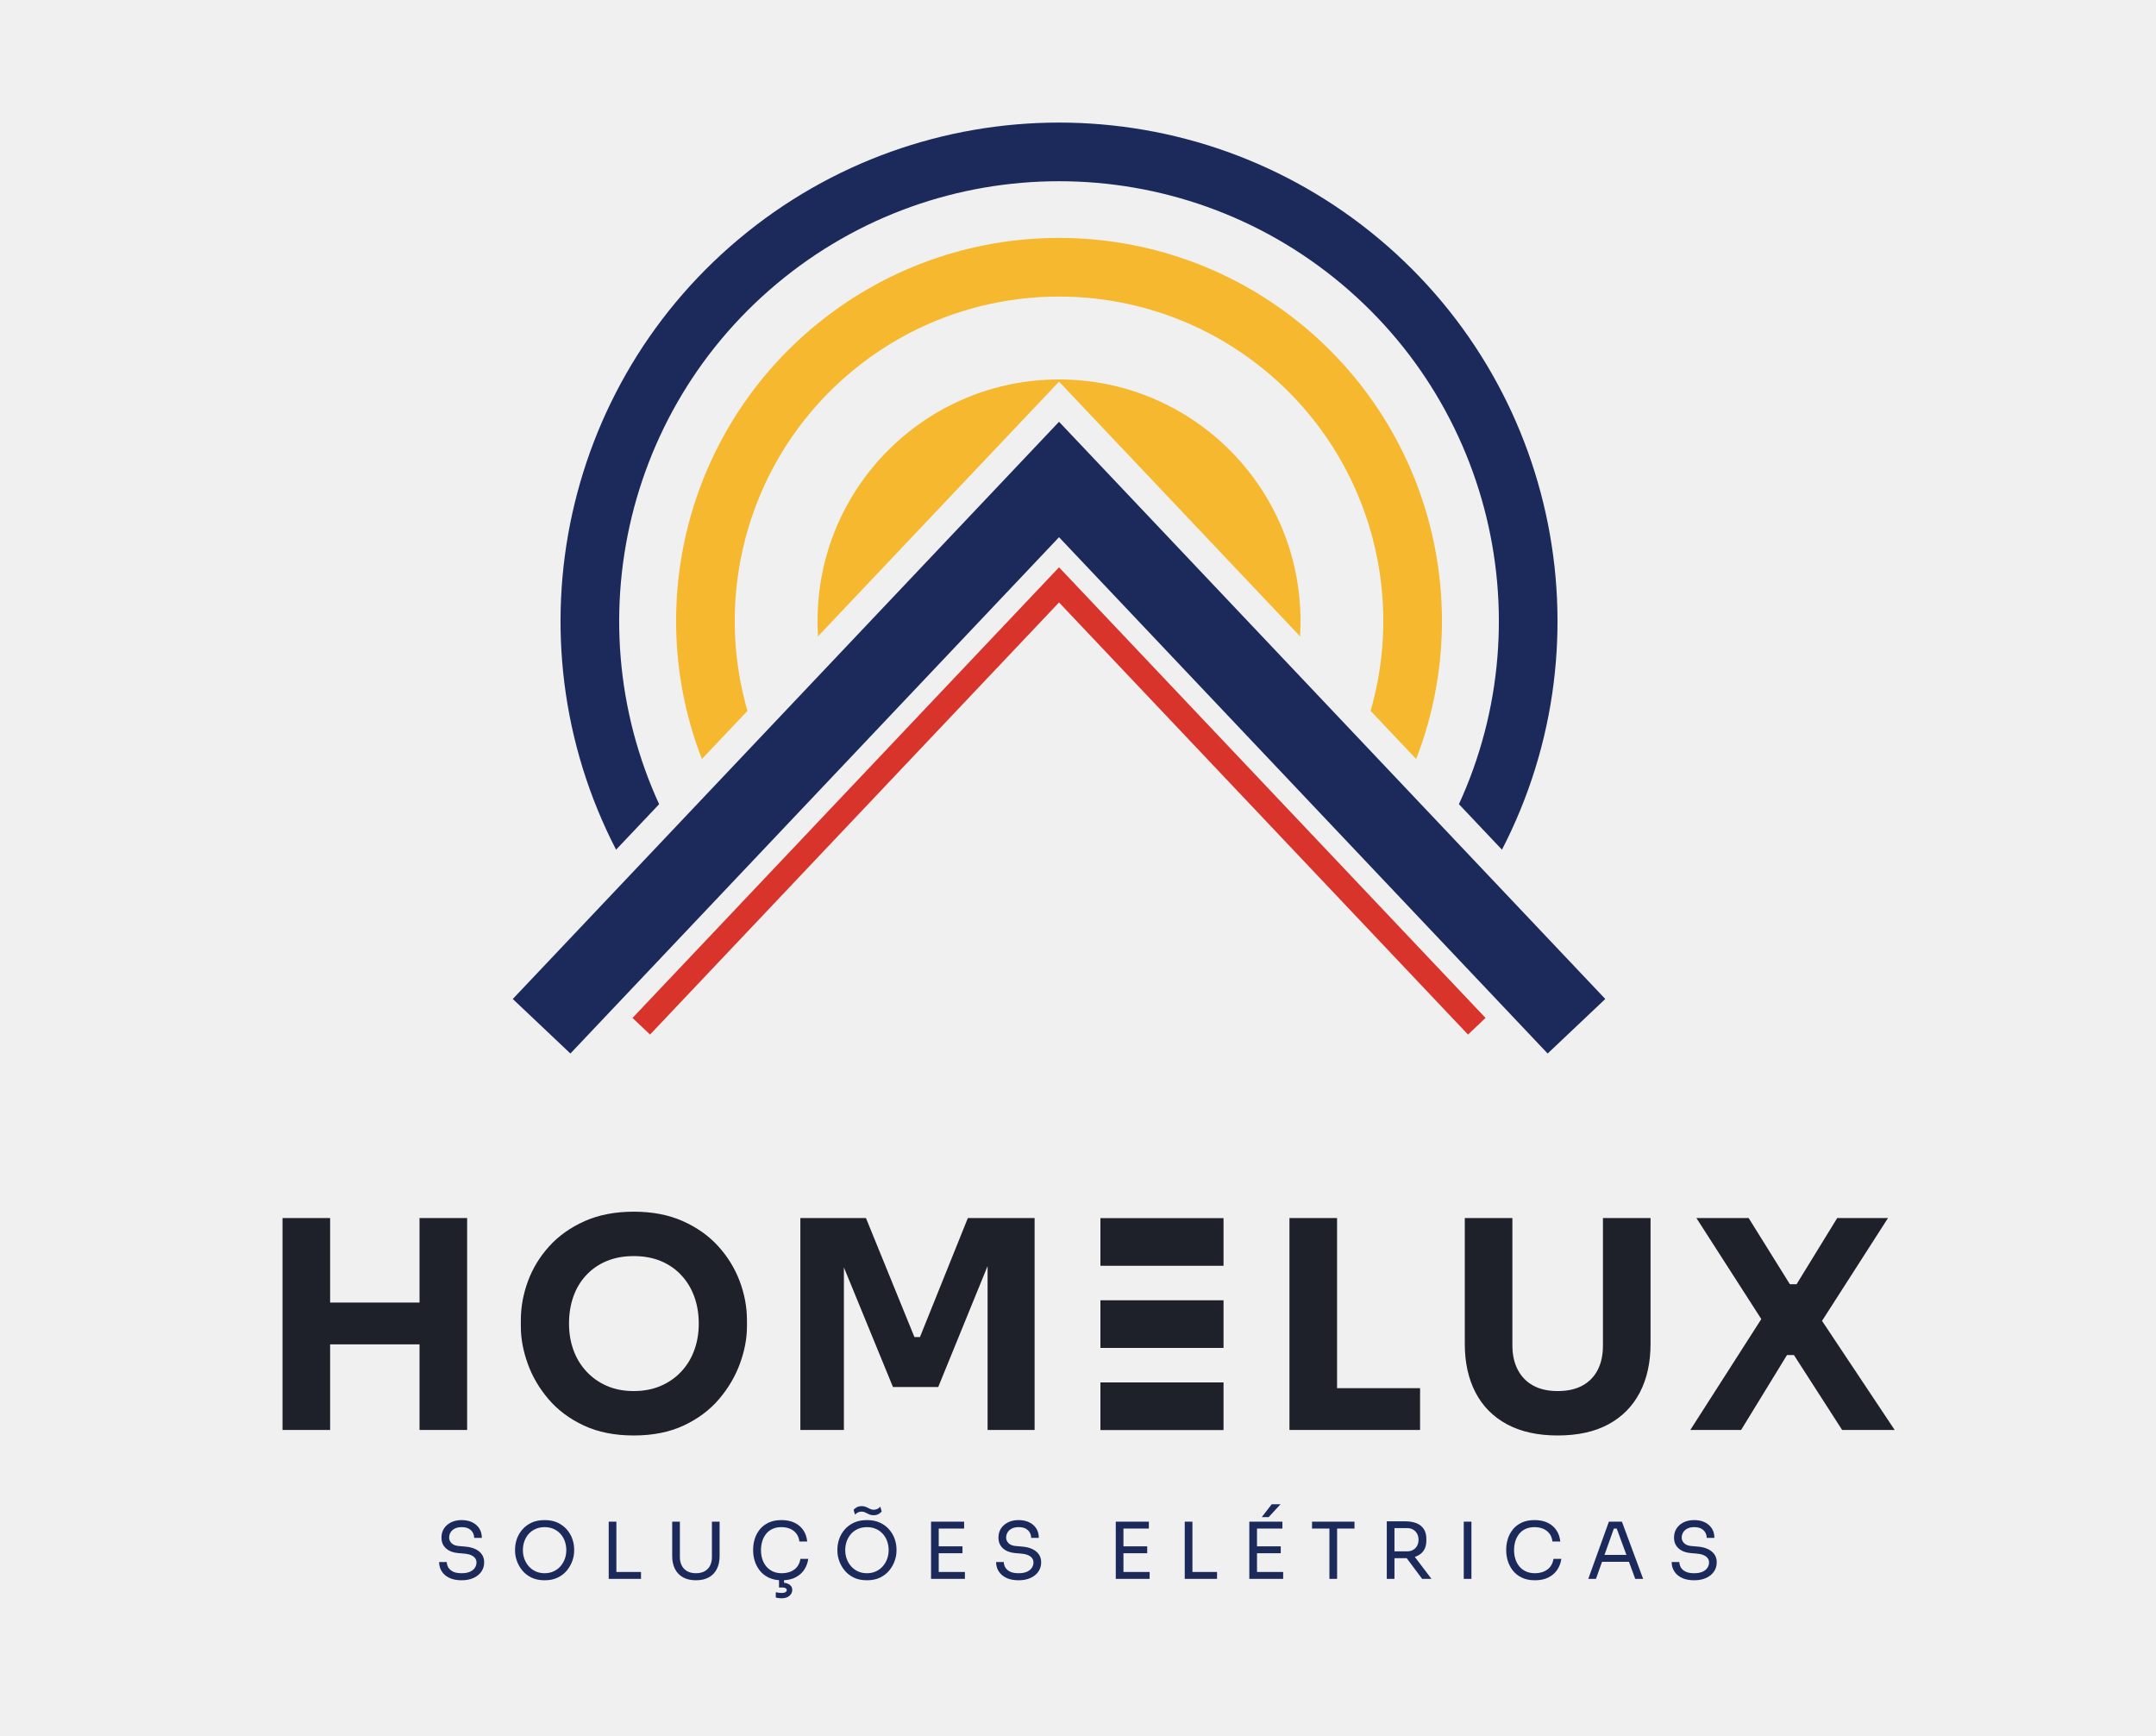
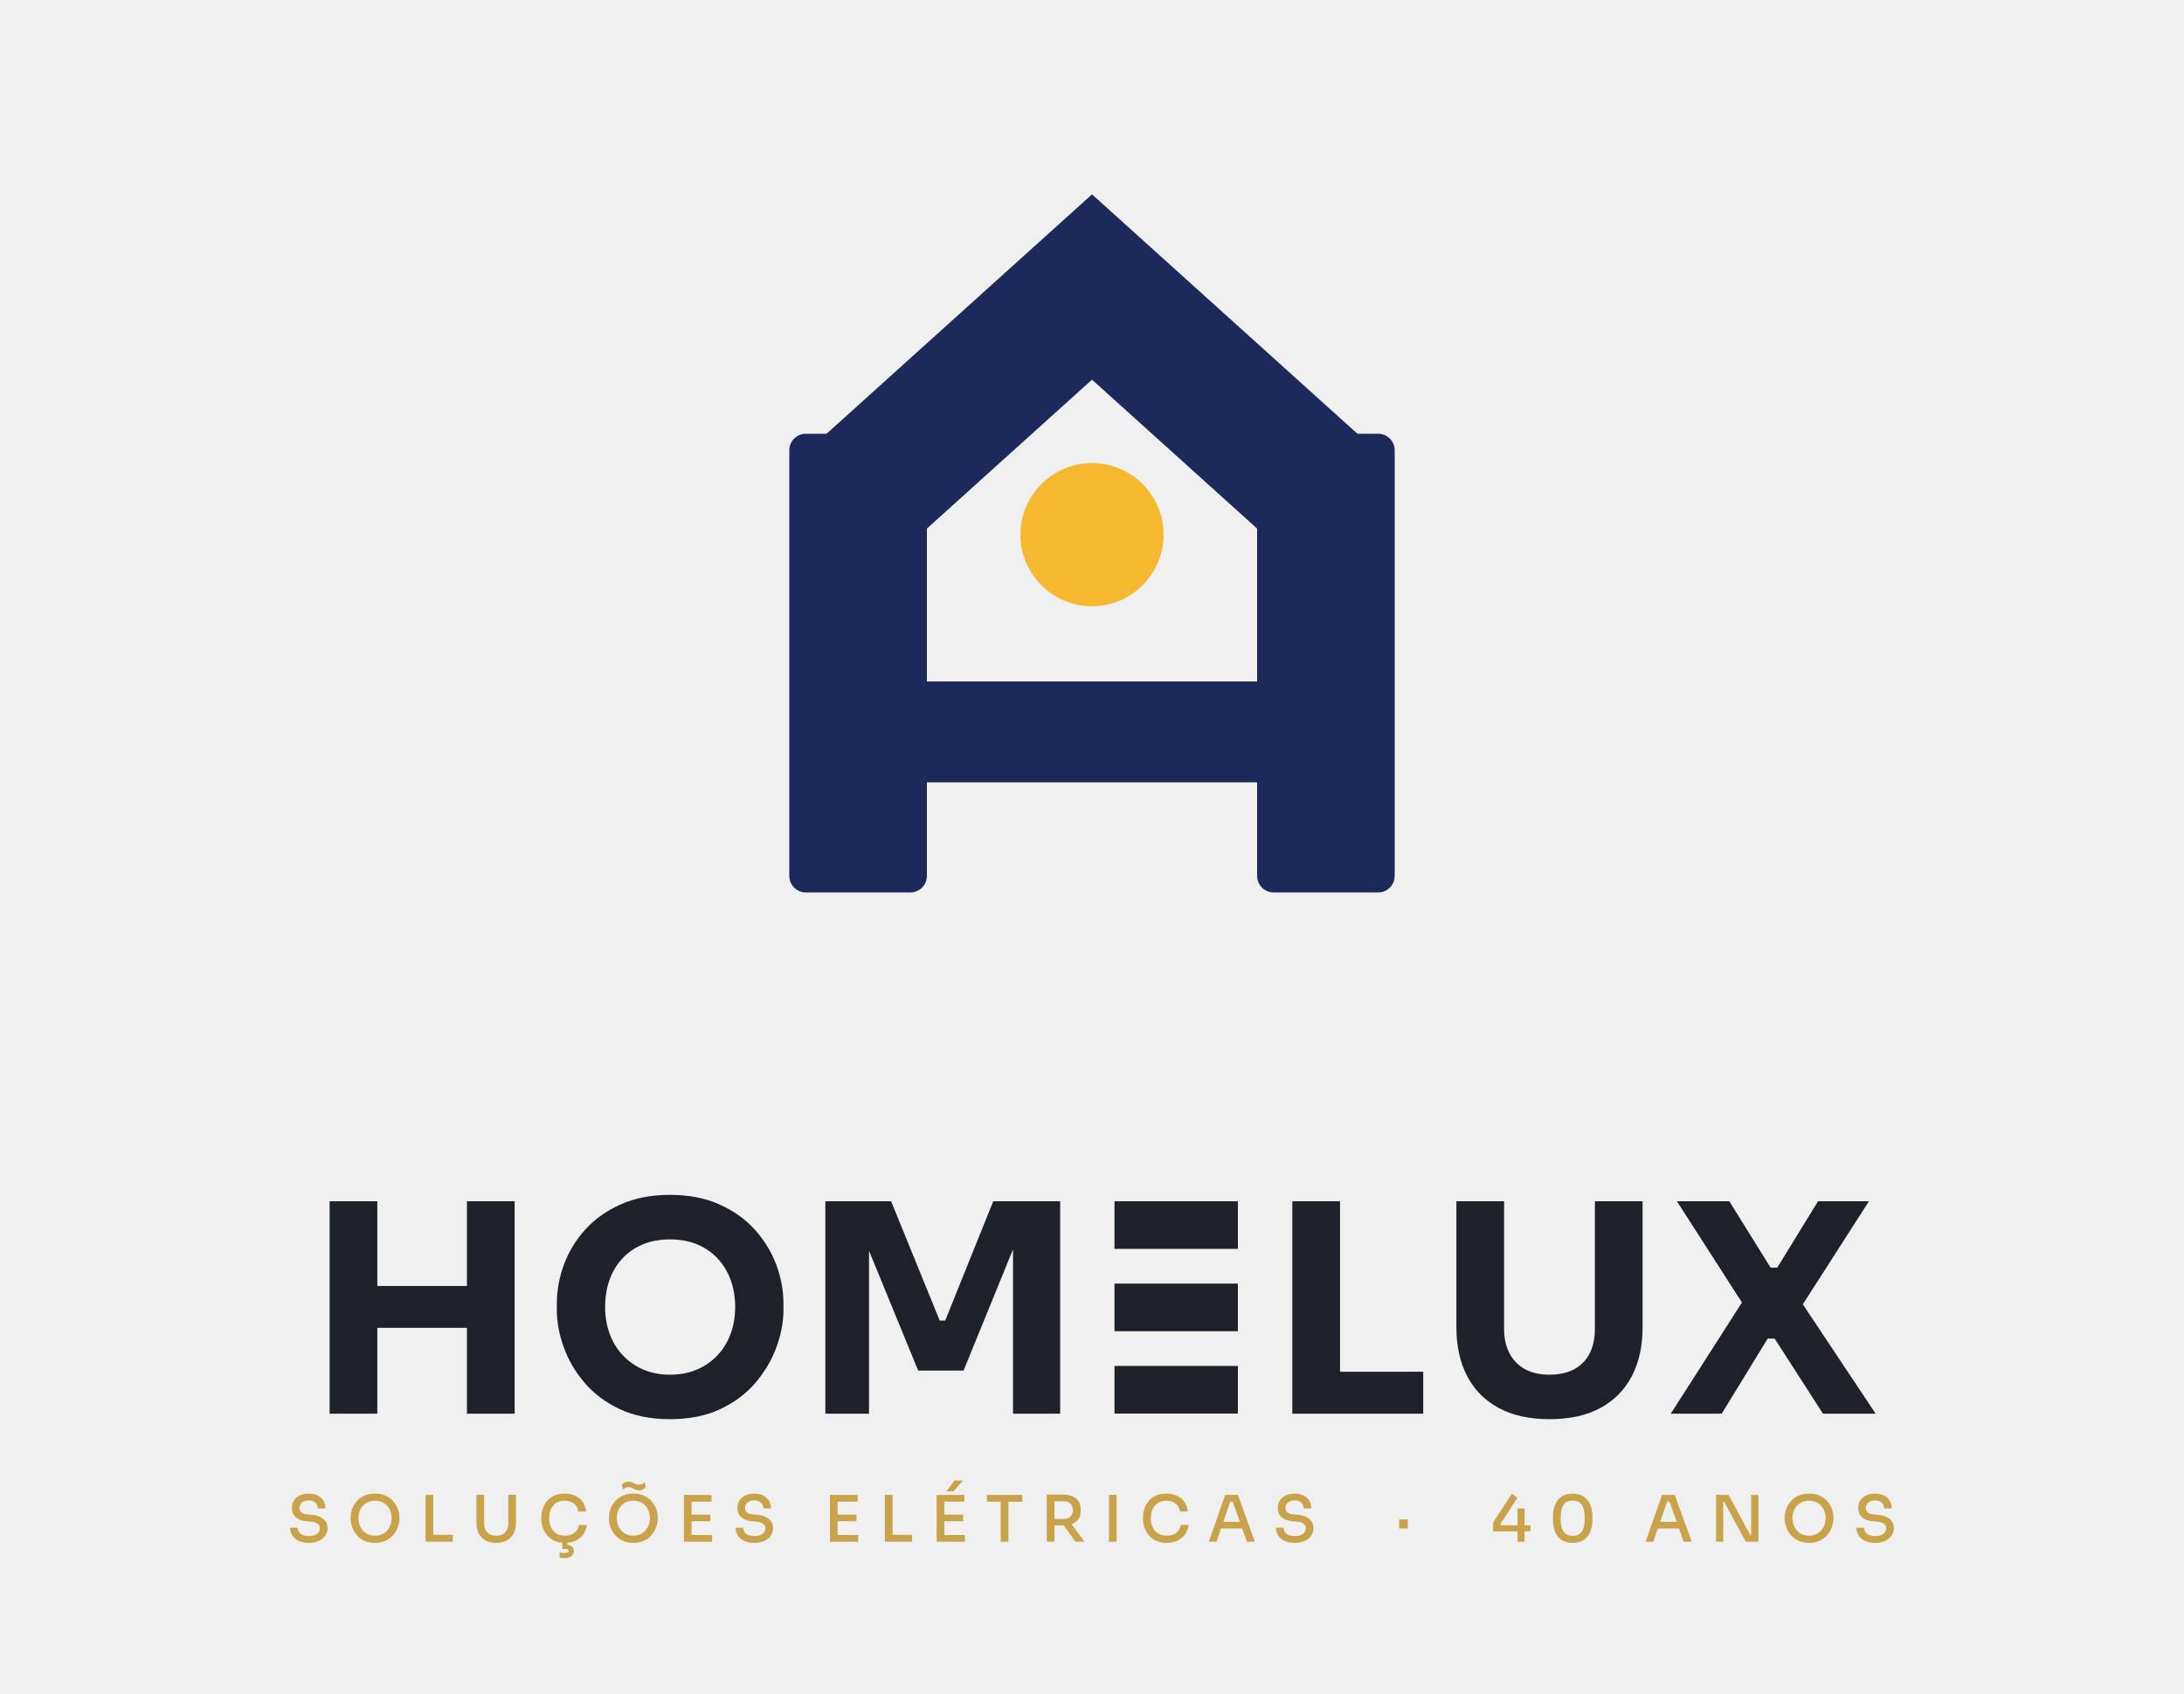
- <svg xmlns="http://www.w3.org/2000/svg" viewBox="0 0 1000 805" width="1000" height="805" role="img" aria-label="Homelux Soluções Elétricas">
-   <g transform="translate(91.2 -88) scale(0.8)">
-     <mask id="mv" maskUnits="userSpaceOnUse" x="0" y="0" width="1000" height="1000">
-       <rect width="1000" height="1000" fill="#fff" />
-       <polyline points="200,705 500,388 800,705" fill="none" stroke="#000" stroke-width="78" stroke-linejoin="miter" stroke-miterlimit="8" />
-       <polygon points="500,388 200,705 200,1000 800,1000 800,705" fill="#000" />
-     </mask>
-     <g mask="url(#mv)">
-       <circle cx="500" cy="470" r="140" fill="#F5B82E" />
-       <path d="M322.5 572.5A205 205 0 1 1 677.5 572.5" fill="none" stroke="#F5B82E" stroke-width="34" />
-       <path d="M264.4 606A272 272 0 1 1 735.6 606" fill="none" stroke="#1B2A5B" stroke-width="34" />
-     </g>
-     <polyline points="200,705 500,388 800,705" fill="none" stroke="#1B2A5B" stroke-width="46" stroke-linejoin="miter" stroke-miterlimit="8" />
-     <polyline points="257.8,705 500,449.1 742.2,705" fill="none" stroke="#D9342B" stroke-width="14" stroke-linejoin="miter" stroke-miterlimit="8" />
+ <svg xmlns="http://www.w3.org/2000/svg" viewBox="0 0 1000 775.2" width="1000" height="775.2" role="img" aria-label="Homelux Soluções Elétricas">
+   <g transform="translate(290 60) scale(0.42)">
+     <rect x="170" y="330" width="150" height="500" rx="18" fill="#1B2A5B" />
+     <rect x="680" y="330" width="150" height="500" rx="18" fill="#1B2A5B" />
+     <polyline points="245.0,400 500,170 755.0,400" fill="none" stroke="#1B2A5B" stroke-width="150" stroke-linejoin="miter" stroke-miterlimit="6" stroke-linecap="butt" />
+     <rect x="320" y="600" width="360" height="110" fill="#1B2A5B" />
+     <circle cx="500" cy="440" r="78" fill="#F5B82E" />
  </g>
  <g fill="#1E2129">
-     <path d="M194.586 663.25V564.969H216.666V663.25ZM131.04 663.25V564.969H153.12V663.25ZM149.215 623.534V604.147H198.491V623.534Z M293.945 665.808Q280.616 665.808 270.721 661.163Q260.826 656.519 254.363 648.912Q247.901 641.305 244.737 632.419Q241.573 623.534 241.573 615.321V612.359Q241.573 603.204 244.872 594.251Q248.17 585.298 254.767 578.028Q261.364 570.758 271.192 566.382Q281.02 562.007 293.945 562.007Q306.87 562.007 316.698 566.382Q326.526 570.758 333.123 578.028Q339.72 585.298 343.086 594.251Q346.452 603.204 346.452 612.359V615.321Q346.452 623.534 343.221 632.419Q339.989 641.305 333.527 648.912Q327.065 656.519 317.169 661.163Q307.274 665.808 293.945 665.808ZM293.945 645.209Q300.946 645.209 306.533 642.786Q312.12 640.363 316.092 636.054Q320.064 631.746 322.083 626.092Q324.103 620.437 324.103 613.975Q324.103 607.109 322.016 601.387Q319.929 595.665 315.957 591.424Q311.986 587.183 306.466 584.894Q300.946 582.605 293.945 582.605Q286.944 582.605 281.424 584.894Q275.904 587.183 271.933 591.424Q267.961 595.665 265.942 601.387Q263.922 607.109 263.922 613.975Q263.922 620.437 265.942 626.092Q267.961 631.746 271.933 636.054Q275.904 640.363 281.424 642.786Q286.944 645.209 293.945 645.209Z M371.224 663.25V564.969H401.651L424.135 620.168H426.693L448.907 564.969H479.872V663.25H458.062V579.374L461.159 579.643L435.174 643.325H414.172L388.053 579.643L391.419 579.374V663.25Z" />
-     <rect x="510.4" y="565" width="57.1" height="22.1" />
-     <rect x="510.4" y="603.1" width="57.1" height="22.1" />
-     <rect x="510.4" y="641.2" width="57.1" height="22.1" />
-     <path d="M598.08 663.25V564.969H620.159V663.25ZM617.467 663.25V643.863H658.664V663.25Z M722.48 665.808Q708.613 665.808 698.987 660.625Q689.36 655.442 684.379 645.883Q679.398 636.324 679.398 623.264V564.969H701.477V624.072Q701.477 630.535 703.968 635.314Q706.459 640.093 711.104 642.651Q715.748 645.209 722.48 645.209Q729.346 645.209 733.991 642.651Q738.636 640.093 741.059 635.381Q743.483 630.669 743.483 624.072V564.969H765.562V623.264Q765.562 636.324 760.581 645.883Q755.6 655.442 746.041 660.625Q736.482 665.808 722.48 665.808Z M784.007 663.25 817.531 610.878 817.8 613.167 786.834 564.969H811.068L830.186 595.665H833.283L852.131 564.969H875.692L844.592 613.436L844.188 611.282L878.788 663.25H854.42L832.071 628.515H828.84L807.568 663.25Z" />
+     <path d="M213.798 647.243V550.0H235.645V647.243ZM150.923 647.243V550.0H172.77V647.243ZM168.907 607.946V588.764H217.661V607.946Z M306.779 649.774Q293.591 649.774 283.8 645.179Q274.009 640.583 267.615 633.056Q261.221 625.53 258.091 616.738Q254.96 607.946 254.96 599.821V596.89Q254.96 587.832 258.224 578.973Q261.488 570.115 268.015 562.921Q274.542 555.728 284.266 551.399Q293.991 547.069 306.779 547.069Q319.567 547.069 329.291 551.399Q339.016 555.728 345.543 562.921Q352.07 570.115 355.401 578.973Q358.731 587.832 358.731 596.89V599.821Q358.731 607.946 355.534 616.738Q352.337 625.53 345.943 633.056Q339.549 640.583 329.758 645.179Q319.967 649.774 306.779 649.774ZM306.779 629.393Q313.706 629.393 319.234 626.995Q324.762 624.598 328.692 620.335Q332.622 616.072 334.62 610.477Q336.618 604.883 336.618 598.488Q336.618 591.695 334.553 586.033Q332.488 580.372 328.559 576.176Q324.629 571.98 319.167 569.715Q313.706 567.451 306.779 567.451Q299.852 567.451 294.39 569.715Q288.929 571.98 284.999 576.176Q281.069 580.372 279.071 586.033Q277.073 591.695 277.073 598.488Q277.073 604.883 279.071 610.477Q281.069 616.072 284.999 620.335Q288.929 624.598 294.39 626.995Q299.852 629.393 306.779 629.393Z M377.913 647.243V550.0H408.019L430.265 604.616H432.796L454.775 550.0H485.414V647.243H463.833V564.253L466.897 564.52L441.188 627.528H420.407L394.564 564.52L397.895 564.253V647.243Z" />
+     <rect x="510.3" y="550" width="56.5" height="21.8" />
+     <rect x="510.3" y="587.7" width="56.5" height="21.8" />
+     <rect x="510.3" y="625.4" width="56.5" height="21.8" />
+     <path d="M591.715 647.243V550.0H613.562V647.243ZM610.897 647.243V628.061H651.66V647.243Z M709.473 649.774Q695.752 649.774 686.228 644.646Q676.703 639.517 671.774 630.059Q666.846 620.601 666.846 607.68V550.0H688.692V608.479Q688.692 614.873 691.156 619.602Q693.621 624.331 698.216 626.862Q702.812 629.393 709.473 629.393Q716.266 629.393 720.862 626.862Q725.458 624.331 727.856 619.669Q730.253 615.006 730.253 608.479V550.0H752.1V607.68Q752.1 620.601 747.171 630.059Q742.242 639.517 732.784 644.646Q723.327 649.774 709.473 649.774Z M765.021 647.243 798.191 595.425 798.457 597.689 767.819 550.0H791.796L810.712 580.372H813.776L832.426 550.0H855.737L824.966 597.956L824.566 595.824L858.801 647.243H834.69L812.577 612.875H809.38L788.333 647.243Z" />
  </g>
-   <path d="M214.101 732.971Q210.793 732.971 208.467 731.88Q206.141 730.79 204.905 728.863Q203.669 726.937 203.669 724.501H207.231Q207.231 725.701 207.867 726.9Q208.503 728.1 210.012 728.9Q211.52 729.699 214.101 729.699Q216.5 729.699 218.027 728.991Q219.554 728.282 220.281 727.137Q221.008 725.992 221.008 724.647Q221.008 723.011 219.59 721.939Q218.173 720.866 215.446 720.612L212.502 720.357Q208.976 720.066 206.868 718.176Q204.759 716.286 204.759 713.196Q204.759 710.761 205.941 708.943Q207.122 707.126 209.23 706.09Q211.339 705.054 214.138 705.054Q216.9 705.054 219.009 706.071Q221.117 707.089 222.298 708.925Q223.48 710.761 223.48 713.305H219.917Q219.917 712.033 219.318 710.906Q218.718 709.779 217.446 709.052Q216.173 708.325 214.138 708.325Q212.175 708.325 210.884 709.016Q209.594 709.706 208.958 710.815Q208.322 711.924 208.322 713.196Q208.322 714.65 209.448 715.777Q210.575 716.904 212.793 717.086L215.737 717.34Q218.463 717.558 220.445 718.485Q222.426 719.412 223.498 720.957Q224.57 722.502 224.57 724.647Q224.57 727.082 223.262 728.972Q221.953 730.863 219.59 731.917Q217.227 732.971 214.101 732.971Z M252.597 732.971Q249.034 732.971 246.453 731.699Q243.873 730.426 242.2 728.354Q240.528 726.282 239.71 723.92Q238.893 721.557 238.893 719.376V718.576Q238.893 716.213 239.729 713.814Q240.565 711.415 242.273 709.434Q243.982 707.453 246.544 706.253Q249.107 705.054 252.597 705.054Q256.086 705.054 258.649 706.253Q261.212 707.453 262.92 709.434Q264.629 711.415 265.465 713.814Q266.301 716.213 266.301 718.576V719.376Q266.301 721.557 265.483 723.92Q264.665 726.282 262.993 728.354Q261.321 730.426 258.74 731.699Q256.159 732.971 252.597 732.971ZM252.597 729.699Q254.923 729.699 256.795 728.827Q258.667 727.955 259.976 726.446Q261.285 724.937 261.975 723.029Q262.666 721.121 262.666 719.012Q262.666 716.795 261.975 714.868Q261.285 712.942 259.976 711.469Q258.667 709.997 256.795 709.161Q254.923 708.325 252.597 708.325Q250.27 708.325 248.398 709.161Q246.526 709.997 245.218 711.469Q243.909 712.942 243.218 714.868Q242.528 716.795 242.528 719.012Q242.528 721.121 243.218 723.029Q243.909 724.937 245.218 726.446Q246.526 727.955 248.398 728.827Q250.27 729.699 252.597 729.699Z M282.332 732.317V705.781H285.894V732.317ZM285.167 732.317V729.118H297.308V732.317Z M322.79 732.971Q319.191 732.971 316.738 731.571Q314.284 730.172 313.03 727.646Q311.776 725.119 311.776 721.775V705.781H315.338V722.211Q315.338 724.429 316.192 726.119Q317.047 727.809 318.719 728.754Q320.391 729.699 322.79 729.699Q325.189 729.699 326.843 728.772Q328.497 727.846 329.351 726.155Q330.206 724.465 330.206 722.211V705.781H333.768V721.775Q333.768 725.119 332.532 727.646Q331.296 730.172 328.861 731.571Q326.425 732.971 322.79 732.971Z M362.667 732.971Q359.032 732.971 356.469 731.699Q353.906 730.426 352.343 728.391Q350.78 726.355 350.053 723.974Q349.326 721.593 349.326 719.376V718.576Q349.326 716.177 350.071 713.778Q350.817 711.379 352.38 709.416Q353.943 707.453 356.451 706.253Q358.959 705.054 362.449 705.054Q366.011 705.054 368.556 706.29Q371.1 707.525 372.591 709.743Q374.081 711.96 374.408 714.977H370.773Q370.482 712.724 369.319 711.251Q368.156 709.779 366.393 709.052Q364.63 708.325 362.449 708.325Q360.086 708.325 358.305 709.143Q356.524 709.961 355.342 711.433Q354.161 712.905 353.561 714.832Q352.961 716.759 352.961 719.012Q352.961 721.157 353.561 723.084Q354.161 725.01 355.379 726.501Q356.596 727.991 358.414 728.845Q360.231 729.699 362.667 729.699Q366.084 729.699 368.41 727.991Q370.737 726.282 371.246 723.047H374.881Q374.517 725.774 373.045 728.027Q371.573 730.281 368.974 731.626Q366.375 732.971 362.667 732.971ZM362.449 741.332Q361.758 741.332 361.049 741.223Q360.34 741.114 359.831 740.968V738.496Q360.377 738.642 361.104 738.751Q361.831 738.86 362.449 738.86Q363.685 738.86 364.303 738.478Q364.921 738.096 364.921 737.515Q364.921 736.97 364.375 736.642Q363.83 736.315 362.776 736.315H361.322V731.953H363.648V735.406L362.049 734.061H362.631Q364.775 734.061 366.12 734.934Q367.465 735.806 367.465 737.442Q367.465 739.042 366.138 740.187Q364.812 741.332 362.449 741.332Z M402.107 732.971Q398.545 732.971 395.964 731.699Q393.383 730.426 391.711 728.354Q390.039 726.282 389.221 723.92Q388.403 721.557 388.403 719.376V718.576Q388.403 716.213 389.239 713.814Q390.075 711.415 391.784 709.434Q393.492 707.453 396.055 706.253Q398.618 705.054 402.107 705.054Q405.597 705.054 408.16 706.253Q410.723 707.453 412.431 709.434Q414.14 711.415 414.976 713.814Q415.812 716.213 415.812 718.576V719.376Q415.812 721.557 414.994 723.92Q414.176 726.282 412.504 728.354Q410.832 730.426 408.251 731.699Q405.67 732.971 402.107 732.971ZM402.107 729.699Q404.434 729.699 406.306 728.827Q408.178 727.955 409.487 726.446Q410.795 724.937 411.486 723.029Q412.177 721.121 412.177 719.012Q412.177 716.795 411.486 714.868Q410.795 712.942 409.487 711.469Q408.178 709.997 406.306 709.161Q404.434 708.325 402.107 708.325Q399.781 708.325 397.909 709.161Q396.037 709.997 394.728 711.469Q393.42 712.942 392.729 714.868Q392.038 716.795 392.038 719.012Q392.038 721.121 392.729 723.029Q393.42 724.937 394.728 726.446Q396.037 727.955 397.909 728.827Q399.781 729.699 402.107 729.699ZM405.197 702.8Q404.216 702.8 403.507 702.545Q402.798 702.291 402.216 701.964Q401.635 701.637 401.035 701.382Q400.435 701.128 399.599 701.128Q398.727 701.128 397.909 701.509Q397.091 701.891 396.582 702.582L395.928 700.328Q396.437 699.601 397.418 699.092Q398.4 698.583 399.672 698.583Q400.653 698.583 401.362 698.838Q402.071 699.092 402.653 699.419Q403.234 699.746 403.852 700.001Q404.47 700.255 405.27 700.255Q406.142 700.255 406.96 699.874Q407.778 699.492 408.287 698.801L408.941 701.055Q408.396 701.782 407.433 702.291Q406.47 702.8 405.197 702.8Z M431.842 732.317V705.781H435.405V732.317ZM434.678 732.317V729.118H447.546V732.317ZM434.678 720.43V717.231H446.419V720.43ZM434.678 708.979V705.781H447.182V708.979Z M472.446 732.971Q469.138 732.971 466.812 731.88Q464.485 730.79 463.249 728.863Q462.013 726.937 462.013 724.501H465.576Q465.576 725.701 466.212 726.9Q466.848 728.1 468.357 728.9Q469.865 729.699 472.446 729.699Q474.845 729.699 476.372 728.991Q477.899 728.282 478.626 727.137Q479.353 725.992 479.353 724.647Q479.353 723.011 477.935 721.939Q476.517 720.866 473.791 720.612L470.847 720.357Q467.321 720.066 465.212 718.176Q463.104 716.286 463.104 713.196Q463.104 710.761 464.285 708.943Q465.467 707.126 467.575 706.09Q469.683 705.054 472.482 705.054Q475.245 705.054 477.353 706.071Q479.462 707.089 480.643 708.925Q481.825 710.761 481.825 713.305H478.262Q478.262 712.033 477.662 710.906Q477.063 709.779 475.79 709.052Q474.518 708.325 472.482 708.325Q470.52 708.325 469.229 709.016Q467.939 709.706 467.302 710.815Q466.666 711.924 466.666 713.196Q466.666 714.65 467.793 715.777Q468.92 716.904 471.138 717.086L474.082 717.34Q476.808 717.558 478.789 718.485Q480.77 719.412 481.843 720.957Q482.915 722.502 482.915 724.647Q482.915 727.082 481.607 728.972Q480.298 730.863 477.935 731.917Q475.572 732.971 472.446 732.971Z M517.521 732.317V705.781H521.083V732.317ZM520.356 732.317V729.118H533.225V732.317ZM520.356 720.43V717.231H532.098V720.43ZM520.356 708.979V705.781H532.861V708.979Z M549.51 732.317V705.781H553.072V732.317ZM552.345 732.317V729.118H564.486V732.317Z M579.463 732.317V705.781H583.025V732.317ZM582.298 732.317V729.118H595.166V732.317ZM582.298 720.43V717.231H594.039V720.43ZM582.298 708.979V705.781H594.803V708.979ZM585.243 703.672 589.859 697.711H593.93L588.441 703.672Z M616.613 732.317V708.252H620.176V732.317ZM608.543 708.979V705.781H628.245V708.979Z M643.222 732.317V705.635H646.784V732.317ZM659.616 732.317 650.819 720.503H655L663.942 732.317ZM645.439 722.72V719.558H652.564Q654.236 719.558 655.436 718.867Q656.635 718.176 657.29 716.958Q657.944 715.741 657.944 714.178Q657.944 712.615 657.29 711.397Q656.635 710.179 655.436 709.47Q654.236 708.761 652.564 708.761H645.439V705.635H651.91Q654.818 705.635 656.999 706.508Q659.18 707.38 660.38 709.198Q661.579 711.015 661.579 713.887V714.468Q661.579 717.34 660.361 719.158Q659.144 720.975 656.981 721.848Q654.818 722.72 651.91 722.72Z M678.918 732.317V705.781H682.481V732.317Z M711.961 732.971Q708.326 732.971 705.763 731.699Q703.201 730.426 701.638 728.391Q700.075 726.355 699.348 723.974Q698.621 721.593 698.621 719.376V718.576Q698.621 716.177 699.366 713.778Q700.111 711.379 701.674 709.416Q703.237 707.453 705.745 706.253Q708.253 705.054 711.743 705.054Q715.306 705.054 717.85 706.29Q720.395 707.525 721.885 709.743Q723.375 711.96 723.703 714.977H720.067Q719.777 712.724 718.613 711.251Q717.45 709.779 715.687 709.052Q713.924 708.325 711.743 708.325Q709.38 708.325 707.599 709.143Q705.818 709.961 704.637 711.433Q703.455 712.905 702.855 714.832Q702.256 716.759 702.256 719.012Q702.256 721.157 702.855 723.084Q703.455 725.01 704.673 726.501Q705.891 727.991 707.708 728.845Q709.526 729.699 711.961 729.699Q715.378 729.699 717.705 727.991Q720.031 726.282 720.54 723.047H724.175Q723.812 725.774 722.339 728.027Q720.867 730.281 718.268 731.626Q715.669 732.971 711.961 732.971Z M736.68 732.317 746.24 705.781H752.274L762.125 732.317H758.454L749.548 708.107L751.293 708.979H747.003L748.857 708.107L740.242 732.317ZM742.387 724.392 743.586 721.193H755.037L756.236 724.392Z M785.79 732.971Q782.482 732.971 780.155 731.88Q777.829 730.79 776.593 728.863Q775.357 726.937 775.357 724.501H778.919Q778.919 725.701 779.555 726.9Q780.192 728.1 781.7 728.9Q783.209 729.699 785.79 729.699Q788.189 729.699 789.716 728.991Q791.242 728.282 791.969 727.137Q792.696 725.992 792.696 724.647Q792.696 723.011 791.279 721.939Q789.861 720.866 787.135 720.612L784.19 720.357Q780.664 720.066 778.556 718.176Q776.447 716.286 776.447 713.196Q776.447 710.761 777.629 708.943Q778.81 707.126 780.919 706.09Q783.027 705.054 785.826 705.054Q788.589 705.054 790.697 706.071Q792.805 707.089 793.987 708.925Q795.168 710.761 795.168 713.305H791.606Q791.606 712.033 791.006 710.906Q790.406 709.779 789.134 709.052Q787.862 708.325 785.826 708.325Q783.863 708.325 782.573 709.016Q781.282 709.706 780.646 710.815Q780.01 711.924 780.01 713.196Q780.01 714.65 781.137 715.777Q782.264 716.904 784.481 717.086L787.425 717.34Q790.152 717.558 792.133 718.485Q794.114 719.412 795.186 720.957Q796.259 722.502 796.259 724.647Q796.259 727.082 794.95 728.972Q793.641 730.863 791.279 731.917Q788.916 732.971 785.79 732.971Z" fill="#1B2A5B" />
+   <path d="M141.409 706.383Q138.655 706.383 136.735 705.489Q134.815 704.596 133.819 703.028Q132.823 701.46 132.823 699.467H136.281Q136.281 700.375 136.779 701.255Q137.277 702.134 138.391 702.705Q139.504 703.277 141.409 703.277Q143.138 703.277 144.267 702.779Q145.395 702.28 145.937 701.46Q146.479 700.639 146.479 699.643Q146.479 698.412 145.424 697.635Q144.369 696.859 142.259 696.683L140.12 696.478Q137.16 696.243 135.402 694.646Q133.643 693.049 133.643 690.441Q133.643 688.448 134.596 686.982Q135.548 685.517 137.277 684.682Q139.006 683.847 141.292 683.847Q143.637 683.847 145.366 684.682Q147.095 685.517 148.047 687.026Q149 688.536 149 690.616H145.542Q145.542 689.679 145.087 688.843Q144.633 688.008 143.695 687.481Q142.757 686.953 141.292 686.953Q139.885 686.953 138.962 687.451Q138.039 687.95 137.57 688.741Q137.101 689.532 137.101 690.441Q137.101 691.525 137.922 692.36Q138.742 693.195 140.442 693.342L142.552 693.518Q144.809 693.694 146.465 694.47Q148.12 695.247 149.044 696.536Q149.967 697.826 149.967 699.643Q149.967 701.636 148.897 703.16Q147.827 704.683 145.908 705.533Q143.988 706.383 141.409 706.383Z M171.712 706.383Q168.811 706.383 166.715 705.372Q164.62 704.361 163.242 702.691Q161.865 701.02 161.206 699.101Q160.546 697.181 160.546 695.423V694.778Q160.546 692.844 161.235 690.91Q161.924 688.975 163.316 687.378Q164.708 685.781 166.803 684.814Q168.899 683.847 171.712 683.847Q174.525 683.847 176.606 684.814Q178.687 685.781 180.094 687.378Q181.5 688.975 182.189 690.91Q182.878 692.844 182.878 694.778V695.423Q182.878 697.181 182.204 699.101Q181.53 701.02 180.167 702.691Q178.804 704.361 176.694 705.372Q174.584 706.383 171.712 706.383ZM171.712 703.13Q173.47 703.13 174.877 702.485Q176.284 701.841 177.28 700.727Q178.277 699.613 178.789 698.177Q179.302 696.741 179.302 695.13Q179.302 693.43 178.775 691.979Q178.247 690.529 177.265 689.43Q176.284 688.331 174.877 687.715Q173.47 687.1 171.712 687.1Q169.954 687.1 168.547 687.715Q167.14 688.331 166.144 689.43Q165.147 690.529 164.635 691.979Q164.122 693.43 164.122 695.13Q164.122 696.741 164.635 698.177Q165.147 699.613 166.144 700.727Q167.14 701.841 168.547 702.485Q169.954 703.13 171.712 703.13Z M194.864 705.856V684.462H198.381V705.856ZM197.794 705.856V702.72H207.319V705.856Z M227.218 706.383Q224.258 706.383 222.251 705.255Q220.243 704.127 219.203 702.075Q218.162 700.024 218.162 697.298V684.462H221.679V697.591Q221.679 699.232 222.324 700.493Q222.969 701.753 224.199 702.442Q225.43 703.13 227.218 703.13Q229.006 703.13 230.222 702.456Q231.438 701.782 232.083 700.522Q232.727 699.262 232.727 697.591V684.462H236.244V697.298Q236.244 700.024 235.219 702.075Q234.193 704.127 232.185 705.255Q230.178 706.383 227.218 706.383Z M258.663 706.383Q255.733 706.383 253.667 705.372Q251.601 704.361 250.326 702.705Q249.051 701.049 248.45 699.13Q247.849 697.21 247.849 695.423V694.778Q247.849 692.814 248.465 690.88Q249.08 688.946 250.355 687.363Q251.63 685.781 253.667 684.814Q255.704 683.847 258.488 683.847Q261.389 683.847 263.499 684.872Q265.609 685.898 266.855 687.73Q268.1 689.561 268.335 692.052H264.788Q264.554 690.411 263.689 689.312Q262.825 688.213 261.492 687.657Q260.158 687.1 258.488 687.1Q256.759 687.1 255.425 687.715Q254.092 688.331 253.213 689.415Q252.333 690.499 251.879 691.95Q251.425 693.401 251.425 695.13Q251.425 696.771 251.879 698.221Q252.333 699.672 253.242 700.786Q254.15 701.899 255.513 702.515Q256.876 703.13 258.663 703.13Q261.242 703.13 263.001 701.855Q264.759 700.581 265.14 698.207H268.715Q268.422 700.463 267.192 702.324Q265.961 704.185 263.821 705.284Q261.682 706.383 258.663 706.383ZM258.517 713.387Q257.901 713.387 257.286 713.299Q256.671 713.212 256.26 713.094V710.75Q256.7 710.867 257.286 710.97Q257.872 711.072 258.429 711.072Q259.396 711.072 259.88 710.794Q260.363 710.515 260.363 710.076Q260.363 709.665 259.953 709.431Q259.543 709.197 258.751 709.197H257.462V705.533H259.718V708.347L258.253 707.204H258.693Q260.539 707.204 261.653 707.936Q262.766 708.669 262.766 710.076Q262.766 711.453 261.653 712.42Q260.539 713.387 258.517 713.387Z M289.992 706.383Q287.09 706.383 284.995 705.372Q282.9 704.361 281.522 702.691Q280.145 701.02 279.486 699.101Q278.826 697.181 278.826 695.423V694.778Q278.826 692.844 279.515 690.91Q280.204 688.975 281.596 687.378Q282.988 685.781 285.083 684.814Q287.178 683.847 289.992 683.847Q292.805 683.847 294.886 684.814Q296.967 685.781 298.373 687.378Q299.78 688.975 300.469 690.91Q301.157 692.844 301.157 694.778V695.423Q301.157 697.181 300.483 699.101Q299.809 701.02 298.447 702.691Q297.084 704.361 294.974 705.372Q292.864 706.383 289.992 706.383ZM289.992 703.13Q291.75 703.13 293.157 702.485Q294.564 701.841 295.56 700.727Q296.556 699.613 297.069 698.177Q297.582 696.741 297.582 695.13Q297.582 693.43 297.055 691.979Q296.527 690.529 295.545 689.43Q294.564 688.331 293.157 687.715Q291.75 687.1 289.992 687.1Q288.233 687.1 286.827 687.715Q285.42 688.331 284.424 689.43Q283.427 690.529 282.914 691.979Q282.401 693.43 282.401 695.13Q282.401 696.741 282.914 698.177Q283.427 699.613 284.424 700.727Q285.42 701.841 286.827 702.485Q288.233 703.13 289.992 703.13ZM292.512 682.323Q291.692 682.323 291.091 682.103Q290.49 681.883 290.006 681.605Q289.523 681.326 289.01 681.107Q288.497 680.887 287.794 680.887Q287.032 680.887 286.358 681.209Q285.684 681.532 285.273 682.059L284.687 679.802Q285.127 679.216 285.933 678.791Q286.739 678.366 287.852 678.366Q288.673 678.366 289.274 678.586Q289.875 678.806 290.358 679.084Q290.842 679.363 291.369 679.583Q291.897 679.802 292.571 679.802Q293.333 679.802 294.007 679.48Q294.681 679.158 295.091 678.601L295.677 680.887Q295.208 681.473 294.417 681.898Q293.626 682.323 292.512 682.323Z M313.144 705.856V684.462H316.631V705.856ZM316.045 705.856V702.808H326.068V705.856ZM316.045 696.507V693.459H325.247V696.507ZM316.045 687.51V684.462H325.804V687.51Z M345.41 706.383Q342.655 706.383 340.735 705.489Q338.816 704.596 337.82 703.028Q336.823 701.46 336.823 699.467H340.281Q340.281 700.375 340.779 701.255Q341.278 702.134 342.391 702.705Q343.505 703.277 345.41 703.277Q347.139 703.277 348.267 702.779Q349.395 702.28 349.938 701.46Q350.48 700.639 350.48 699.643Q350.48 698.412 349.425 697.635Q348.37 696.859 346.26 696.683L344.12 696.478Q341.16 696.243 339.402 694.646Q337.644 693.049 337.644 690.441Q337.644 688.448 338.596 686.982Q339.549 685.517 341.278 684.682Q343.007 683.847 345.293 683.847Q347.637 683.847 349.366 684.682Q351.095 685.517 352.048 687.026Q353 688.536 353 690.616H349.542Q349.542 689.679 349.088 688.843Q348.633 688.008 347.696 687.481Q346.758 686.953 345.293 686.953Q343.886 686.953 342.963 687.451Q342.04 687.95 341.571 688.741Q341.102 689.532 341.102 690.441Q341.102 691.525 341.922 692.36Q342.743 693.195 344.443 693.342L346.553 693.518Q348.809 693.694 350.465 694.47Q352.121 695.247 353.044 696.536Q353.967 697.826 353.967 699.643Q353.967 701.636 352.898 703.16Q351.828 704.683 349.908 705.533Q347.989 706.383 345.41 706.383Z M380.02 705.856V684.462H383.508V705.856ZM382.922 705.856V702.808H392.944V705.856ZM382.922 696.507V693.459H392.124V696.507ZM382.922 687.51V684.462H392.681V687.51Z M405.165 705.856V684.462H408.682V705.856ZM408.096 705.856V702.72H417.62V705.856Z M428.874 705.856V684.462H432.361V705.856ZM431.775 705.856V702.808H441.798V705.856ZM431.775 696.507V693.459H440.977V696.507ZM431.775 687.51V684.462H441.534V687.51ZM433.358 682.792 437.05 677.839H440.919L436.581 682.792Z M458.209 705.856V686.982H461.726V705.856ZM451.879 687.569V684.462H468.086V687.569Z M479.281 705.856V684.316H482.797V705.856ZM492.41 705.856 485.611 696.448H489.596L496.6 705.856ZM481.654 698.412V695.452H487.222Q488.483 695.452 489.391 694.939Q490.3 694.426 490.783 693.518Q491.267 692.609 491.267 691.408Q491.267 690.235 490.783 689.327Q490.3 688.419 489.391 687.891Q488.483 687.363 487.222 687.363H481.654V684.316H486.754Q489.215 684.316 491.032 685.063Q492.849 685.81 493.846 687.305Q494.842 688.799 494.842 691.144V691.613Q494.842 693.957 493.831 695.452Q492.82 696.947 491.018 697.679Q489.215 698.412 486.754 698.412Z M507.766 705.856V684.462H511.283V705.856Z M534.171 706.383Q531.24 706.383 529.174 705.372Q527.108 704.361 525.833 702.705Q524.559 701.049 523.958 699.13Q523.357 697.21 523.357 695.423V694.778Q523.357 692.814 523.972 690.88Q524.588 688.946 525.863 687.363Q527.138 685.781 529.174 684.814Q531.211 683.847 533.995 683.847Q536.897 683.847 539.007 684.872Q541.117 685.898 542.362 687.73Q543.608 689.561 543.842 692.052H540.296Q540.062 690.411 539.197 689.312Q538.333 688.213 536.999 687.657Q535.666 687.1 533.995 687.1Q532.266 687.1 530.933 687.715Q529.599 688.331 528.72 689.415Q527.841 690.499 527.387 691.95Q526.932 693.401 526.932 695.13Q526.932 696.771 527.387 698.221Q527.841 699.672 528.749 700.786Q529.658 701.899 531.021 702.515Q532.383 703.13 534.171 703.13Q536.75 703.13 538.508 701.855Q540.267 700.581 540.648 698.207H544.223Q543.93 700.463 542.699 702.324Q541.468 704.185 539.329 705.284Q537.19 706.383 534.171 706.383Z M553.484 705.856 560.986 684.462H566.818L574.555 705.856H570.921L564.151 686.807L565.587 687.481H562.041L563.565 686.807L557.001 705.856ZM558.349 699.819 559.462 696.771H568.43L569.573 699.819Z M592.842 706.383Q590.087 706.383 588.168 705.489Q586.248 704.596 585.252 703.028Q584.255 701.46 584.255 699.467H587.713Q587.713 700.375 588.212 701.255Q588.71 702.134 589.823 702.705Q590.937 703.277 592.842 703.277Q594.571 703.277 595.699 702.779Q596.828 702.28 597.37 701.46Q597.912 700.639 597.912 699.643Q597.912 698.412 596.857 697.635Q595.802 696.859 593.692 696.683L591.553 696.478Q588.593 696.243 586.834 694.646Q585.076 693.049 585.076 690.441Q585.076 688.448 586.028 686.982Q586.981 685.517 588.71 684.682Q590.439 683.847 592.725 683.847Q595.069 683.847 596.798 684.682Q598.527 685.517 599.48 687.026Q600.432 688.536 600.432 690.616H596.974Q596.974 689.679 596.52 688.843Q596.066 688.008 595.128 687.481Q594.19 686.953 592.725 686.953Q591.318 686.953 590.395 687.451Q589.472 687.95 589.003 688.741Q588.534 689.532 588.534 690.441Q588.534 691.525 589.355 692.36Q590.175 693.195 591.875 693.342L593.985 693.518Q596.242 693.694 597.897 694.47Q599.553 695.247 600.476 696.536Q601.399 697.826 601.399 699.643Q601.399 701.636 600.33 703.16Q599.26 704.683 597.341 705.533Q595.421 706.383 592.842 706.383Z M640.611 699.819V695.686H644.597V699.819Z M683.633 701.108V697.122L692.249 683.905L694.798 685.752L686.974 697.796L687.267 698.353H700.777V701.108ZM694.828 705.856V690.616H698.051V705.856Z M720.09 706.383Q717.657 706.383 715.928 705.548Q714.199 704.713 713.129 703.277Q712.06 701.841 711.561 699.95Q711.063 698.06 711.063 695.95V694.338Q711.063 691.408 712.016 689.034Q712.968 686.66 714.976 685.253Q716.983 683.847 720.09 683.847Q723.225 683.847 725.203 685.253Q727.182 686.66 728.149 689.034Q729.116 691.408 729.116 694.338V695.95Q729.116 698.06 728.618 699.95Q728.119 701.841 727.05 703.277Q725.98 704.713 724.266 705.548Q722.551 706.383 720.09 706.383ZM720.09 703.189Q722.932 703.189 724.266 701.269Q725.599 699.35 725.599 695.188Q725.599 690.822 724.236 688.931Q722.874 687.041 720.09 687.041Q717.305 687.041 715.943 688.931Q714.58 690.822 714.58 695.13Q714.58 699.32 715.928 701.255Q717.276 703.189 720.09 703.189Z M753.499 705.856 761.001 684.462H766.833L774.57 705.856H770.936L764.166 686.807L765.602 687.481H762.056L763.58 686.807L757.015 705.856ZM758.363 699.819 759.477 696.771H768.445L769.588 699.819Z M785.735 705.856V684.462H791.479L801.414 702.837H802.381L801.795 703.365V684.462H805.136V705.856H799.334L789.399 687.481H788.432L789.018 686.953V705.856Z M828.317 706.383Q825.416 706.383 823.321 705.372Q821.225 704.361 819.848 702.691Q818.47 701.02 817.811 699.101Q817.152 697.181 817.152 695.423V694.778Q817.152 692.844 817.84 690.91Q818.529 688.975 819.921 687.378Q821.313 685.781 823.409 684.814Q825.504 683.847 828.317 683.847Q831.131 683.847 833.211 684.814Q835.292 685.781 836.699 687.378Q838.106 688.975 838.794 690.91Q839.483 692.844 839.483 694.778V695.423Q839.483 697.181 838.809 699.101Q838.135 701.02 836.772 702.691Q835.409 704.361 833.299 705.372Q831.189 706.383 828.317 706.383ZM828.317 703.13Q830.076 703.13 831.482 702.485Q832.889 701.841 833.886 700.727Q834.882 699.613 835.395 698.177Q835.908 696.741 835.908 695.13Q835.908 693.43 835.38 691.979Q834.853 690.529 833.871 689.43Q832.889 688.331 831.482 687.715Q830.076 687.1 828.317 687.1Q826.559 687.1 825.152 687.715Q823.746 688.331 822.749 689.43Q821.753 690.529 821.24 691.979Q820.727 693.43 820.727 695.13Q820.727 696.741 821.24 698.177Q821.753 699.613 822.749 700.727Q823.746 701.841 825.152 702.485Q826.559 703.13 828.317 703.13Z M858.591 706.383Q855.836 706.383 853.916 705.489Q851.997 704.596 851 703.028Q850.004 701.46 850.004 699.467H853.462Q853.462 700.375 853.96 701.255Q854.458 702.134 855.572 702.705Q856.686 703.277 858.591 703.277Q860.32 703.277 861.448 702.779Q862.576 702.28 863.118 701.46Q863.661 700.639 863.661 699.643Q863.661 698.412 862.606 697.635Q861.551 696.859 859.441 696.683L857.301 696.478Q854.341 696.243 852.583 694.646Q850.824 693.049 850.824 690.441Q850.824 688.448 851.777 686.982Q852.729 685.517 854.458 684.682Q856.188 683.847 858.473 683.847Q860.818 683.847 862.547 684.682Q864.276 685.517 865.228 687.026Q866.181 688.536 866.181 690.616H862.723Q862.723 689.679 862.269 688.843Q861.814 688.008 860.877 687.481Q859.939 686.953 858.473 686.953Q857.067 686.953 856.144 687.451Q855.22 687.95 854.752 688.741Q854.283 689.532 854.283 690.441Q854.283 691.525 855.103 692.36Q855.924 693.195 857.624 693.342L859.734 693.518Q861.99 693.694 863.646 694.47Q865.302 695.247 866.225 696.536Q867.148 697.826 867.148 699.643Q867.148 701.636 866.078 703.16Q865.009 704.683 863.089 705.533Q861.17 706.383 858.591 706.383Z" fill="#C9A24A" />
</svg>
